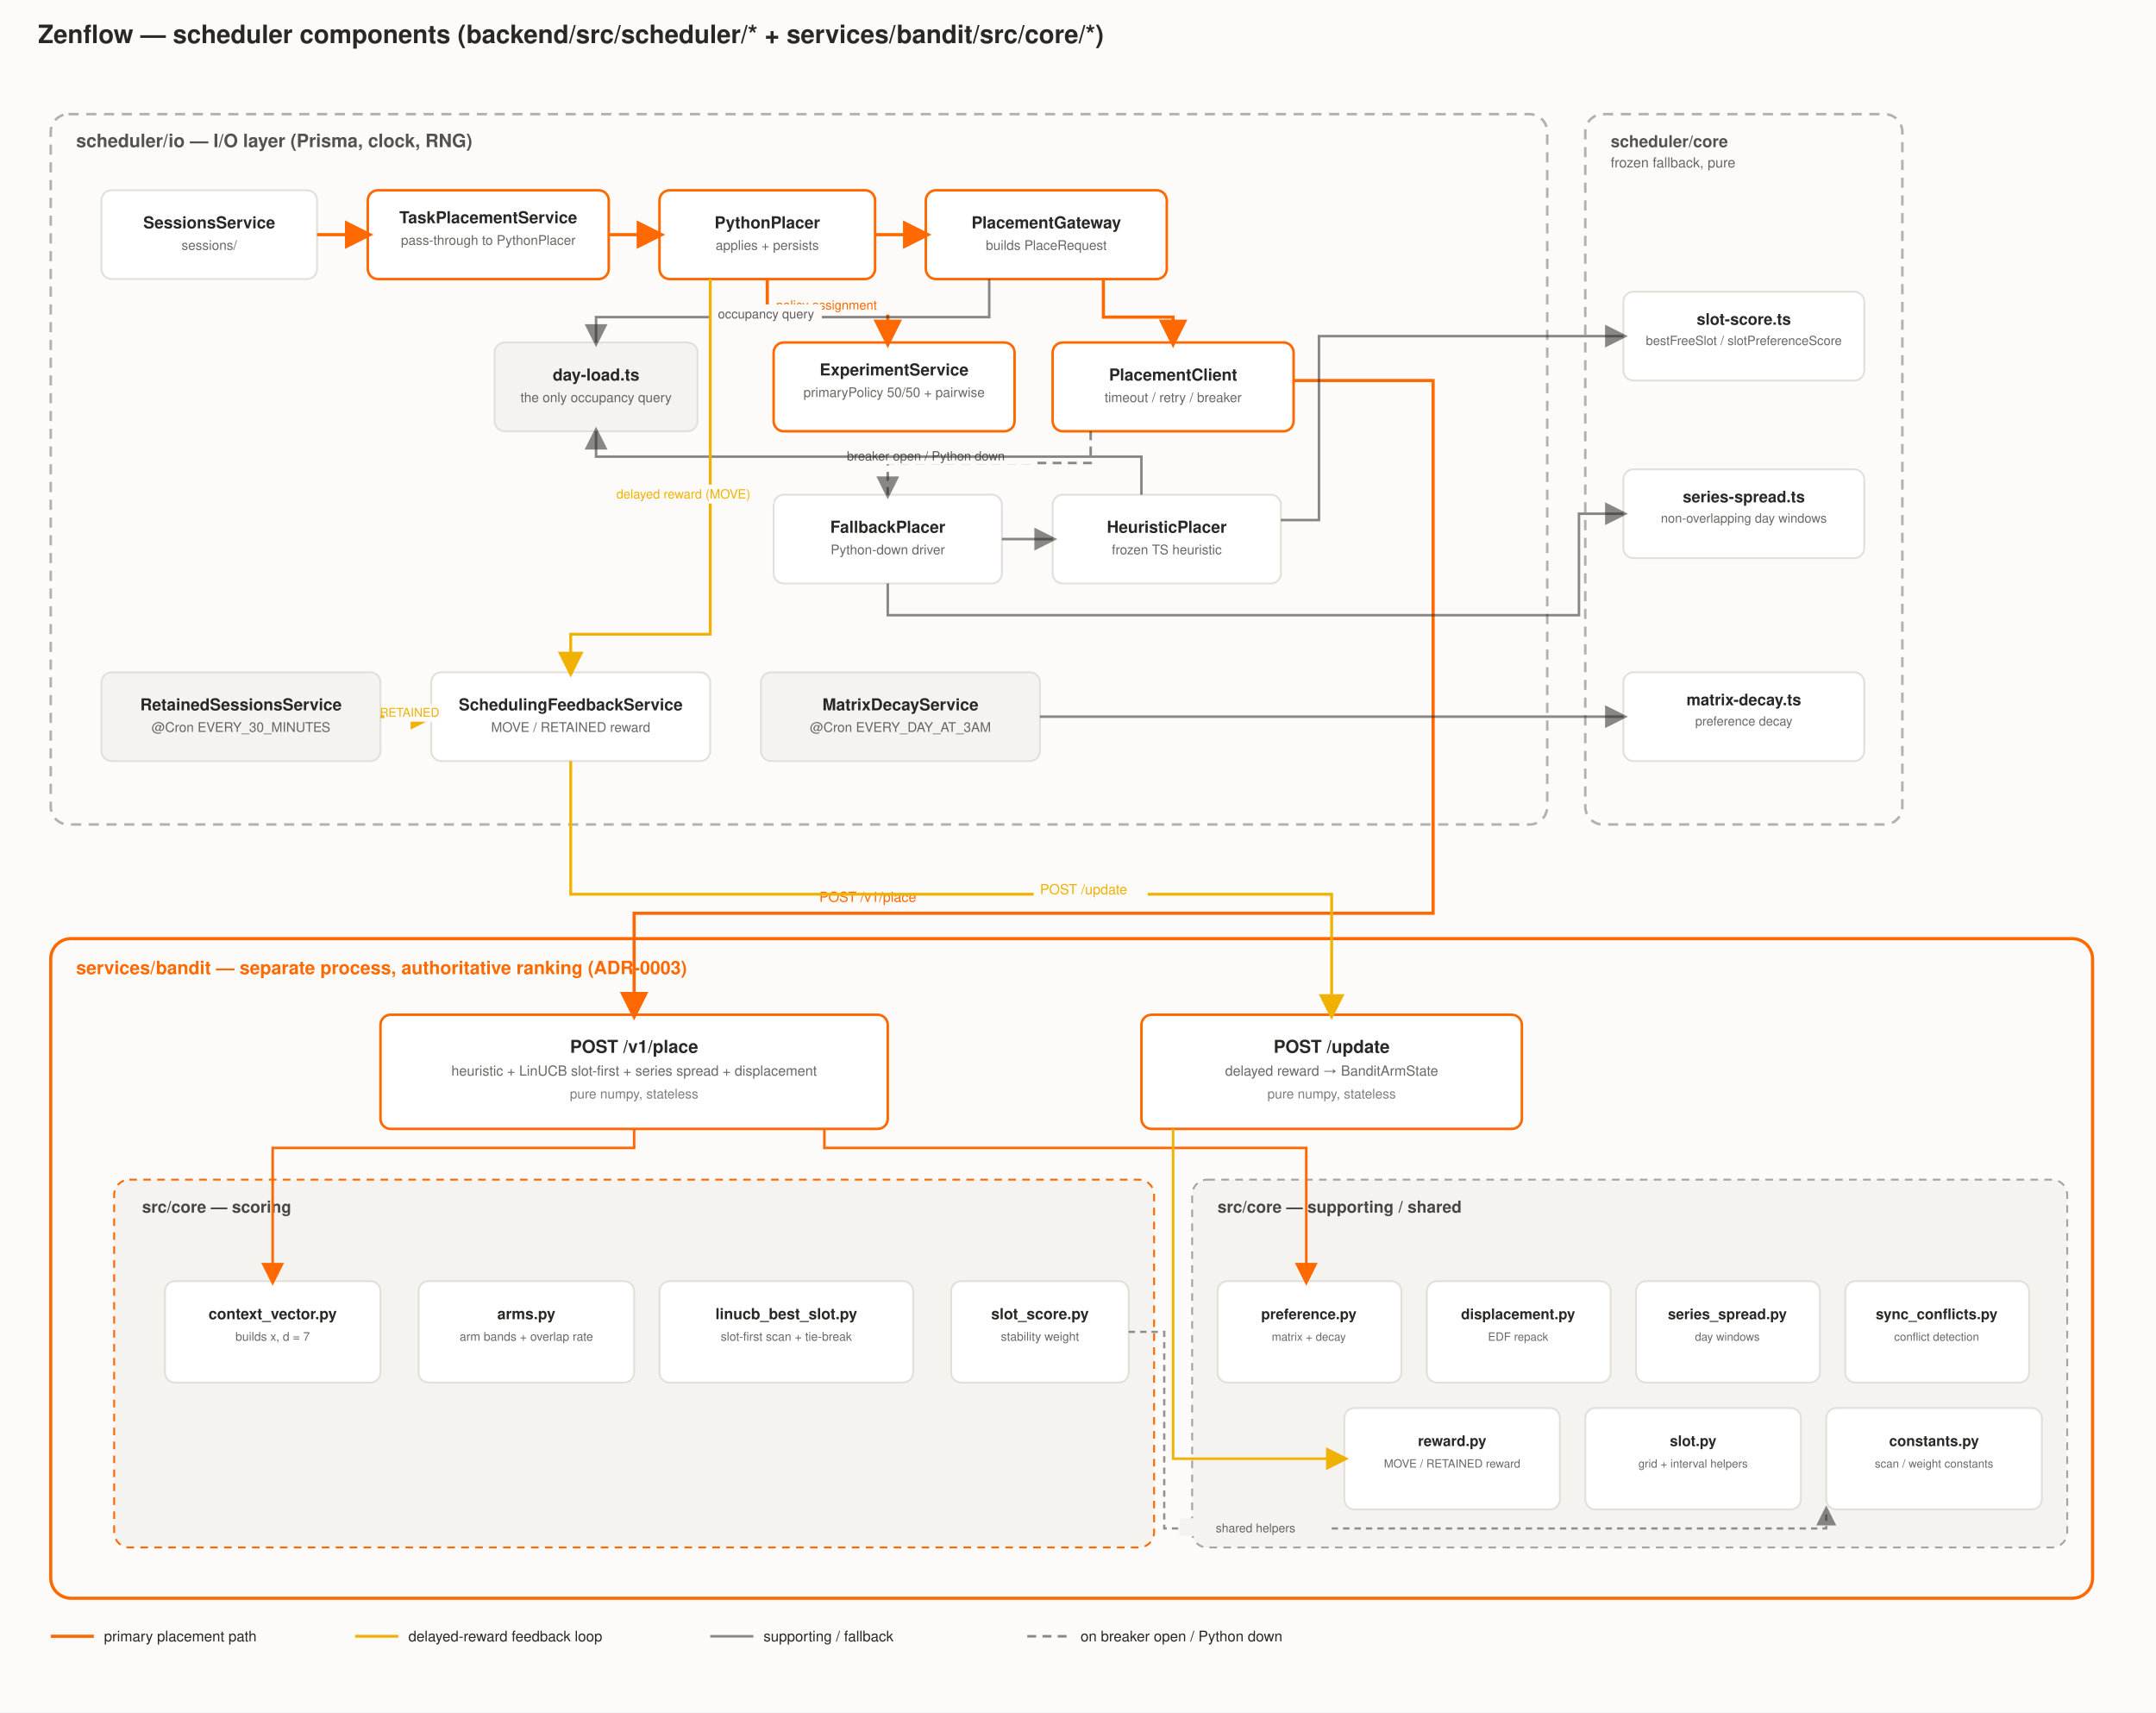
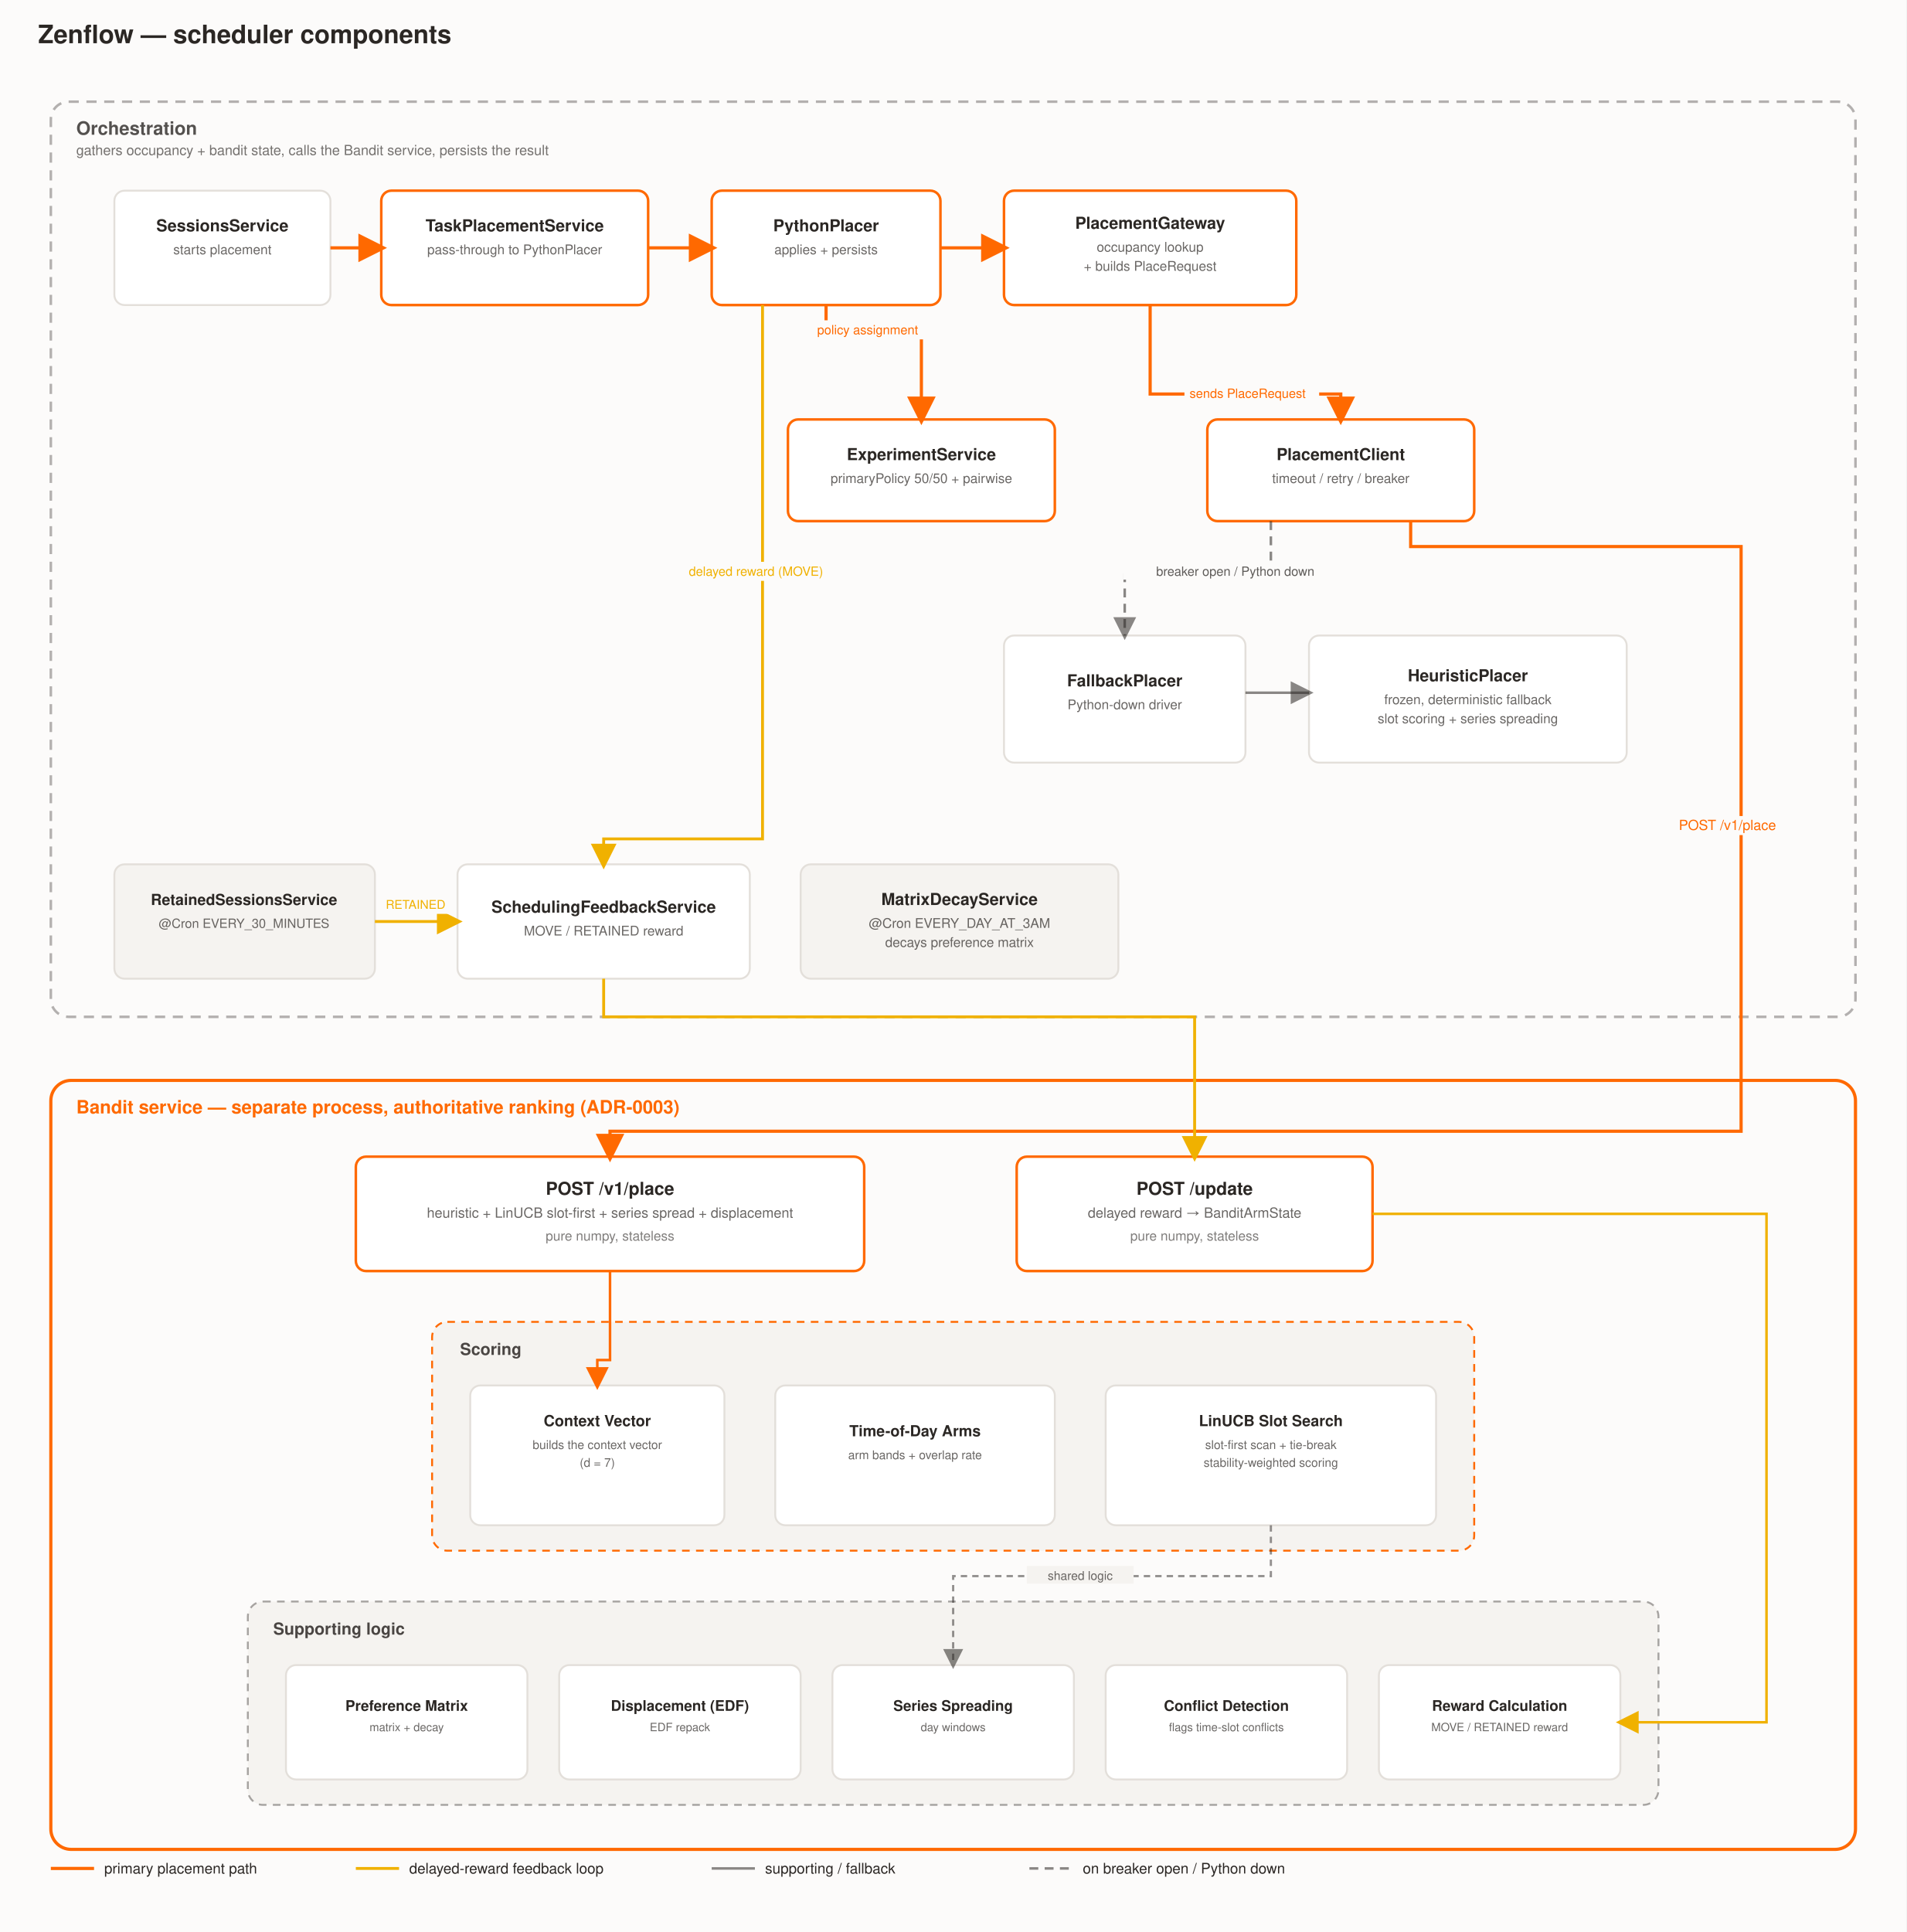
- <svg xmlns="http://www.w3.org/2000/svg" viewBox="0 0 1700 1350" font-family="Helvetica, Arial, sans-serif">
+ <svg xmlns="http://www.w3.org/2000/svg" viewBox="0 0 1500 1520" font-family="Helvetica, Arial, sans-serif">
  <defs>
    <marker id="sArrOrange" viewBox="0 0 10 10" refX="8" refY="5" markerWidth="9" markerHeight="9" orient="auto-start-reverse">
      <path d="M0,0 L10,5 L0,10 z" fill="#FF6900" />
    </marker>
    <marker id="sArrAmber" viewBox="0 0 10 10" refX="8" refY="5" markerWidth="9" markerHeight="9" orient="auto-start-reverse">
      <path d="M0,0 L10,5 L0,10 z" fill="#F0B100" />
    </marker>
    <marker id="sArrNeutral" viewBox="0 0 10 10" refX="8" refY="5" markerWidth="9" markerHeight="9" orient="auto-start-reverse">
      <path d="M0,0 L10,5 L0,10 z" fill="#2B2724" fill-opacity="0.55" />
    </marker>
  </defs>
-   <rect x="0" y="0" width="1700" height="1350" fill="#FCFBFA" />
-   <text x="30" y="34" font-size="20" font-weight="700" fill="#2B2724">Zenflow — scheduler components (backend/src/scheduler/* + services/bandit/src/core/*)</text>
-   <rect x="40" y="90" width="1180" height="560" rx="14" fill="none" stroke="#2B2724" stroke-opacity="0.35" stroke-width="2" stroke-dasharray="8 6" />
-   <text x="60" y="116" font-size="14.5" font-weight="700" fill="#2B2724" opacity="0.8">scheduler/io — I/O layer (Prisma, clock, RNG)</text>
-   <rect x="1250" y="90" width="250" height="560" rx="14" fill="none" stroke="#2B2724" stroke-opacity="0.35" stroke-width="2" stroke-dasharray="8 6" />
-   <text x="1270" y="116" font-size="13" font-weight="700" fill="#2B2724" opacity="0.8">scheduler/core</text>
-   <text x="1270" y="132" font-size="11" fill="#2B2724" opacity="0.7">frozen fallback, pure</text>
-   <rect x="80" y="150" width="170" height="70" rx="8" fill="#FFFFFF" stroke="#E3DFDA" stroke-width="1.5" />
-   <text x="165" y="180" text-anchor="middle" font-size="13" font-weight="700" fill="#2B2724">SessionsService</text>
-   <text x="165" y="197" text-anchor="middle" font-size="10.5" fill="#2B2724" opacity="0.7">sessions/</text>
-   <rect x="290" y="150" width="190" height="70" rx="8" fill="#FFFFFF" stroke="#FF6900" stroke-width="2" />
-   <text x="385" y="176" text-anchor="middle" font-size="13" font-weight="700" fill="#2B2724">TaskPlacementService</text>
-   <text x="385" y="193" text-anchor="middle" font-size="10.5" fill="#2B2724" opacity="0.7">pass-through to PythonPlacer</text>
-   <rect x="520" y="150" width="170" height="70" rx="8" fill="#FFFFFF" stroke="#FF6900" stroke-width="2" />
-   <text x="605" y="180" text-anchor="middle" font-size="13" font-weight="700" fill="#2B2724">PythonPlacer</text>
-   <text x="605" y="197" text-anchor="middle" font-size="10.5" fill="#2B2724" opacity="0.7">applies + persists</text>
-   <rect x="730" y="150" width="190" height="70" rx="8" fill="#FFFFFF" stroke="#FF6900" stroke-width="2" />
-   <text x="825" y="180" text-anchor="middle" font-size="13" font-weight="700" fill="#2B2724">PlacementGateway</text>
-   <text x="825" y="197" text-anchor="middle" font-size="10.5" fill="#2B2724" opacity="0.7">builds PlaceRequest</text>
-   <rect x="390" y="270" width="160" height="70" rx="8" fill="#F5F3F0" stroke="#E3DFDA" stroke-width="1.5" />
-   <text x="470" y="300" text-anchor="middle" font-size="13" font-weight="700" fill="#2B2724">day-load.ts</text>
-   <text x="470" y="317" text-anchor="middle" font-size="10.5" fill="#2B2724" opacity="0.7">the only occupancy query</text>
-   <rect x="610" y="270" width="190" height="70" rx="8" fill="#FFFFFF" stroke="#FF6900" stroke-width="2" />
-   <text x="705" y="296" text-anchor="middle" font-size="13" font-weight="700" fill="#2B2724">ExperimentService</text>
-   <text x="705" y="313" text-anchor="middle" font-size="10.5" fill="#2B2724" opacity="0.7">primaryPolicy 50/50 + pairwise</text>
-   <rect x="830" y="270" width="190" height="70" rx="8" fill="#FFFFFF" stroke="#FF6900" stroke-width="2" />
-   <text x="925" y="300" text-anchor="middle" font-size="13" font-weight="700" fill="#2B2724">PlacementClient</text>
-   <text x="925" y="317" text-anchor="middle" font-size="10.5" fill="#2B2724" opacity="0.7">timeout / retry / breaker</text>
-   <rect x="610" y="390" width="180" height="70" rx="8" fill="#FFFFFF" stroke="#E3DFDA" stroke-width="1.5" />
-   <text x="700" y="420" text-anchor="middle" font-size="13" font-weight="700" fill="#2B2724">FallbackPlacer</text>
-   <text x="700" y="437" text-anchor="middle" font-size="10.5" fill="#2B2724" opacity="0.7">Python-down driver</text>
-   <rect x="830" y="390" width="180" height="70" rx="8" fill="#FFFFFF" stroke="#E3DFDA" stroke-width="1.5" />
-   <text x="920" y="420" text-anchor="middle" font-size="13" font-weight="700" fill="#2B2724">HeuristicPlacer</text>
-   <text x="920" y="437" text-anchor="middle" font-size="10.5" fill="#2B2724" opacity="0.7">frozen TS heuristic</text>
-   <rect x="80" y="530" width="220" height="70" rx="8" fill="#F5F3F0" stroke="#E3DFDA" stroke-width="1.5" />
-   <text x="190" y="560" text-anchor="middle" font-size="13" font-weight="700" fill="#2B2724">RetainedSessionsService</text>
-   <text x="190" y="577" text-anchor="middle" font-size="10.5" fill="#2B2724" opacity="0.7">@Cron EVERY_30_MINUTES</text>
-   <rect x="340" y="530" width="220" height="70" rx="8" fill="#FFFFFF" stroke="#E3DFDA" stroke-width="1.5" />
-   <text x="450" y="560" text-anchor="middle" font-size="13" font-weight="700" fill="#2B2724">SchedulingFeedbackService</text>
-   <text x="450" y="577" text-anchor="middle" font-size="10.5" fill="#2B2724" opacity="0.7">MOVE / RETAINED reward</text>
-   <rect x="600" y="530" width="220" height="70" rx="8" fill="#F5F3F0" stroke="#E3DFDA" stroke-width="1.5" />
-   <text x="710" y="560" text-anchor="middle" font-size="13" font-weight="700" fill="#2B2724">MatrixDecayService</text>
-   <text x="710" y="577" text-anchor="middle" font-size="10.5" fill="#2B2724" opacity="0.7">@Cron EVERY_DAY_AT_3AM</text>
-   <rect x="1280" y="230" width="190" height="70" rx="8" fill="#FFFFFF" stroke="#E3DFDA" stroke-width="1.5" />
-   <text x="1375" y="256" text-anchor="middle" font-size="12.5" font-weight="700" fill="#2B2724">slot-score.ts</text>
-   <text x="1375" y="272" text-anchor="middle" font-size="10" fill="#2B2724" opacity="0.7">bestFreeSlot / slotPreferenceScore</text>
-   <rect x="1280" y="370" width="190" height="70" rx="8" fill="#FFFFFF" stroke="#E3DFDA" stroke-width="1.5" />
-   <text x="1375" y="396" text-anchor="middle" font-size="12.5" font-weight="700" fill="#2B2724">series-spread.ts</text>
-   <text x="1375" y="412" text-anchor="middle" font-size="10" fill="#2B2724" opacity="0.7">non-overlapping day windows</text>
-   <rect x="1280" y="530" width="190" height="70" rx="8" fill="#FFFFFF" stroke="#E3DFDA" stroke-width="1.5" />
-   <text x="1375" y="556" text-anchor="middle" font-size="12.5" font-weight="700" fill="#2B2724">matrix-decay.ts</text>
-   <text x="1375" y="572" text-anchor="middle" font-size="10" fill="#2B2724" opacity="0.7">preference decay</text>
-   <rect x="40" y="740" width="1610" height="520" rx="16" fill="none" stroke="#FF6900" stroke-width="2.5" />
-   <text x="60" y="768" font-size="14.5" font-weight="700" fill="#FF6900">services/bandit — separate process, authoritative ranking (ADR-0003)</text>
-   <rect x="300" y="800" width="400" height="90" rx="8" fill="#FFFFFF" stroke="#FF6900" stroke-width="2" />
-   <text x="500" y="830" text-anchor="middle" font-size="14" font-weight="700" fill="#2B2724">POST /v1/place</text>
-   <text x="500" y="848" text-anchor="middle" font-size="11" fill="#2B2724" opacity="0.7">heuristic + LinUCB slot-first + series spread + displacement</text>
-   <text x="500" y="866" text-anchor="middle" font-size="10.5" fill="#2B2724" opacity="0.6">pure numpy, stateless</text>
-   <rect x="900" y="800" width="300" height="90" rx="8" fill="#FFFFFF" stroke="#FF6900" stroke-width="2" />
-   <text x="1050" y="830" text-anchor="middle" font-size="14" font-weight="700" fill="#2B2724">POST /update</text>
-   <text x="1050" y="848" text-anchor="middle" font-size="11" fill="#2B2724" opacity="0.7">delayed reward → BanditArmState</text>
-   <text x="1050" y="866" text-anchor="middle" font-size="10.5" fill="#2B2724" opacity="0.6">pure numpy, stateless</text>
-   <rect x="90" y="930" width="820" height="290" rx="12" fill="#F5F3F0" stroke="#FF6900" stroke-width="1.5" stroke-dasharray="6 5" />
-   <text x="112" y="956" font-size="13" font-weight="700" fill="#2B2724" opacity="0.85">src/core — scoring</text>
-   <rect x="130" y="1010" width="170" height="80" rx="8" fill="#FFFFFF" stroke="#E3DFDA" stroke-width="1.5" />
-   <text x="215" y="1040" text-anchor="middle" font-size="12" font-weight="700" fill="#2B2724">context_vector.py</text>
-   <text x="215" y="1057" text-anchor="middle" font-size="9.5" fill="#2B2724" opacity="0.7">builds x, d = 7</text>
-   <rect x="330" y="1010" width="170" height="80" rx="8" fill="#FFFFFF" stroke="#E3DFDA" stroke-width="1.5" />
-   <text x="415" y="1040" text-anchor="middle" font-size="12" font-weight="700" fill="#2B2724">arms.py</text>
-   <text x="415" y="1057" text-anchor="middle" font-size="9.5" fill="#2B2724" opacity="0.7">arm bands + overlap rate</text>
-   <rect x="520" y="1010" width="200" height="80" rx="8" fill="#FFFFFF" stroke="#E3DFDA" stroke-width="1.5" />
-   <text x="620" y="1040" text-anchor="middle" font-size="12" font-weight="700" fill="#2B2724">linucb_best_slot.py</text>
-   <text x="620" y="1057" text-anchor="middle" font-size="9.5" fill="#2B2724" opacity="0.7">slot-first scan + tie-break</text>
-   <rect x="750" y="1010" width="140" height="80" rx="8" fill="#FFFFFF" stroke="#E3DFDA" stroke-width="1.5" />
-   <text x="820" y="1040" text-anchor="middle" font-size="12" font-weight="700" fill="#2B2724">slot_score.py</text>
-   <text x="820" y="1057" text-anchor="middle" font-size="9.5" fill="#2B2724" opacity="0.7">stability weight</text>
-   <rect x="940" y="930" width="690" height="290" rx="12" fill="#F5F3F0" stroke="#2B2724" stroke-opacity="0.4" stroke-width="1.5" stroke-dasharray="6 5" />
-   <text x="960" y="956" font-size="13" font-weight="700" fill="#2B2724" opacity="0.85">src/core — supporting / shared</text>
-   <rect x="960" y="1010" width="145" height="80" rx="8" fill="#FFFFFF" stroke="#E3DFDA" stroke-width="1.5" />
-   <text x="1032" y="1040" text-anchor="middle" font-size="11.5" font-weight="700" fill="#2B2724">preference.py</text>
-   <text x="1032" y="1057" text-anchor="middle" font-size="9" fill="#2B2724" opacity="0.7">matrix + decay</text>
-   <rect x="1125" y="1010" width="145" height="80" rx="8" fill="#FFFFFF" stroke="#E3DFDA" stroke-width="1.5" />
-   <text x="1197" y="1040" text-anchor="middle" font-size="11.5" font-weight="700" fill="#2B2724">displacement.py</text>
-   <text x="1197" y="1057" text-anchor="middle" font-size="9" fill="#2B2724" opacity="0.7">EDF repack</text>
-   <rect x="1290" y="1010" width="145" height="80" rx="8" fill="#FFFFFF" stroke="#E3DFDA" stroke-width="1.5" />
-   <text x="1362" y="1040" text-anchor="middle" font-size="11.5" font-weight="700" fill="#2B2724">series_spread.py</text>
-   <text x="1362" y="1057" text-anchor="middle" font-size="9" fill="#2B2724" opacity="0.7">day windows</text>
-   <rect x="1455" y="1010" width="145" height="80" rx="8" fill="#FFFFFF" stroke="#E3DFDA" stroke-width="1.5" />
-   <text x="1527" y="1040" text-anchor="middle" font-size="11.5" font-weight="700" fill="#2B2724">sync_conflicts.py</text>
-   <text x="1527" y="1057" text-anchor="middle" font-size="9" fill="#2B2724" opacity="0.7">conflict detection</text>
-   <rect x="1060" y="1110" width="170" height="80" rx="8" fill="#FFFFFF" stroke="#E3DFDA" stroke-width="1.5" />
-   <text x="1145" y="1140" text-anchor="middle" font-size="11.5" font-weight="700" fill="#2B2724">reward.py</text>
-   <text x="1145" y="1157" text-anchor="middle" font-size="9" fill="#2B2724" opacity="0.7">MOVE / RETAINED reward</text>
-   <rect x="1250" y="1110" width="170" height="80" rx="8" fill="#FFFFFF" stroke="#E3DFDA" stroke-width="1.5" />
-   <text x="1335" y="1140" text-anchor="middle" font-size="11.5" font-weight="700" fill="#2B2724">slot.py</text>
-   <text x="1335" y="1157" text-anchor="middle" font-size="9" fill="#2B2724" opacity="0.7">grid + interval helpers</text>
-   <rect x="1440" y="1110" width="170" height="80" rx="8" fill="#FFFFFF" stroke="#E3DFDA" stroke-width="1.5" />
-   <text x="1525" y="1140" text-anchor="middle" font-size="11.5" font-weight="700" fill="#2B2724">constants.py</text>
-   <text x="1525" y="1157" text-anchor="middle" font-size="9" fill="#2B2724" opacity="0.7">scan / weight constants</text>
-   <path d="M250,185 L290,185" fill="none" stroke="#FF6900" stroke-width="2.5" marker-end="url(#sArrOrange)" />
-   <path d="M480,185 L520,185" fill="none" stroke="#FF6900" stroke-width="2.5" marker-end="url(#sArrOrange)" />
-   <path d="M690,185 L730,185" fill="none" stroke="#FF6900" stroke-width="2.5" marker-end="url(#sArrOrange)" />
-   <path d="M605,220 L605,245 L700,245 L700,270" fill="none" stroke="#FF6900" stroke-width="2.5" marker-end="url(#sArrOrange)" />
-   <rect x="608" y="233" width="98" height="15" fill="#FCFBFA" />
-   <text x="612" y="244" font-size="10" fill="#FF6900">policy assignment</text>
-   <path d="M780,220 L780,250 L470,250 L470,270" fill="none" stroke="#2B2724" stroke-opacity="0.55" stroke-width="2" marker-end="url(#sArrNeutral)" />
-   <rect x="560" y="240" width="88" height="14" fill="#FCFBFA" />
-   <text x="604" y="251" text-anchor="middle" font-size="10" fill="#2B2724" opacity="0.75">occupancy query</text>
-   <path d="M870,220 L870,250 L925,250 L925,270" fill="none" stroke="#FF6900" stroke-width="2.5" marker-end="url(#sArrOrange)" />
-   <path d="M1020,300 L1130,300 L1130,720 L500,720 L500,800" fill="none" stroke="#FF6900" stroke-width="2.5" marker-end="url(#sArrOrange)" />
-   <rect x="640" y="700" width="112" height="15" fill="#FCFBFA" />
-   <text x="646" y="711" font-size="11" fill="#FF6900">POST /v1/place</text>
-   <path d="M860,340 L860,365 L700,365 L700,390" fill="none" stroke="#2B2724" stroke-opacity="0.55" stroke-width="2" stroke-dasharray="7 5" marker-end="url(#sArrNeutral)" />
-   <rect x="642" y="352" width="176" height="14" fill="#FCFBFA" />
-   <text x="730" y="363" text-anchor="middle" font-size="10" fill="#2B2724" opacity="0.75">breaker open / Python down</text>
-   <path d="M790,425 L830,425" fill="none" stroke="#2B2724" stroke-opacity="0.55" stroke-width="2" marker-end="url(#sArrNeutral)" />
-   <path d="M900,390 L900,360 L470,360 L470,340" fill="none" stroke="#2B2724" stroke-opacity="0.55" stroke-width="2" marker-end="url(#sArrNeutral)" />
-   <path d="M1010,410 L1040,410 L1040,265 L1280,265" fill="none" stroke="#2B2724" stroke-opacity="0.55" stroke-width="2" marker-end="url(#sArrNeutral)" />
-   <path d="M700,460 L700,485 L1245,485 L1245,405 L1280,405" fill="none" stroke="#2B2724" stroke-opacity="0.55" stroke-width="2" marker-end="url(#sArrNeutral)" />
-   <path d="M560,220 L560,500 L450,500 L450,530" fill="none" stroke="#F0B100" stroke-width="2.25" marker-end="url(#sArrAmber)" />
-   <rect x="480" y="382" width="130" height="15" fill="#FCFBFA" />
-   <text x="486" y="393" font-size="10" fill="#F0B100">delayed reward (MOVE)</text>
-   <path d="M300,565 L340,565" fill="none" stroke="#F0B100" stroke-width="2.25" marker-end="url(#sArrAmber)" />
-   <rect x="303" y="555" width="40" height="14" fill="#FCFBFA" />
-   <text x="323" y="565" text-anchor="middle" font-size="9.5" fill="#F0B100">RETAINED</text>
-   <path d="M820,565 L1280,565" fill="none" stroke="#2B2724" stroke-opacity="0.55" stroke-width="2" marker-end="url(#sArrNeutral)" />
-   <path d="M450,600 L450,705 L1050,705 L1050,800" fill="none" stroke="#F0B100" stroke-width="2.25" marker-end="url(#sArrAmber)" />
-   <rect x="815" y="694" width="90" height="15" fill="#FCFBFA" />
-   <text x="820" y="705" font-size="11" fill="#F0B100">POST /update</text>
-   <path d="M500,890 L500,905 L215,905 L215,1010" fill="none" stroke="#FF6900" stroke-width="2" marker-end="url(#sArrOrange)" />
-   <path d="M650,890 L650,905 L1030,905 L1030,1010" fill="none" stroke="#FF6900" stroke-width="2" marker-end="url(#sArrOrange)" />
-   <path d="M925,890 L925,1150 L1060,1150" fill="none" stroke="#F0B100" stroke-width="2" marker-end="url(#sArrAmber)" />
-   <path d="M890,1050 L918,1050 L918,1205 L1440,1205 L1440,1190" fill="none" stroke="#2B2724" stroke-opacity="0.5" stroke-width="1.75" stroke-dasharray="5 4" marker-end="url(#sArrNeutral)" />
-   <rect x="930" y="1197" width="120" height="14" fill="#F5F3F0" />
-   <text x="990" y="1208" text-anchor="middle" font-size="9.5" fill="#2B2724" opacity="0.7">shared helpers</text>
-   <g transform="translate(40,1290)">
+   <rect x="0" y="0" width="1500" height="1520" fill="#FCFBFA" />
+   <text x="30" y="34" font-size="20" font-weight="700" fill="#2B2724">Zenflow — scheduler components</text>
+   <rect x="40" y="80" width="1420" height="720" rx="14" fill="none" stroke="#2B2724" stroke-opacity="0.35" stroke-width="2" stroke-dasharray="8 6" />
+   <text x="60" y="106" font-size="14.5" font-weight="700" fill="#2B2724" opacity="0.8">Orchestration</text>
+   <text x="60" y="122" font-size="11" fill="#2B2724" opacity="0.65">gathers occupancy + bandit state, calls the Bandit service, persists the result</text>
+   <rect x="90" y="150" width="170" height="90" rx="8" fill="#FFFFFF" stroke="#E3DFDA" stroke-width="1.5" />
+   <text x="175" y="182" text-anchor="middle" font-size="13" font-weight="700" fill="#2B2724">SessionsService</text>
+   <text x="175" y="200" text-anchor="middle" font-size="10.5" fill="#2B2724" opacity="0.7">starts placement</text>
+   <rect x="300" y="150" width="210" height="90" rx="8" fill="#FFFFFF" stroke="#FF6900" stroke-width="2" />
+   <text x="405" y="182" text-anchor="middle" font-size="13" font-weight="700" fill="#2B2724">TaskPlacementService</text>
+   <text x="405" y="200" text-anchor="middle" font-size="10.5" fill="#2B2724" opacity="0.7">pass-through to PythonPlacer</text>
+   <rect x="560" y="150" width="180" height="90" rx="8" fill="#FFFFFF" stroke="#FF6900" stroke-width="2" />
+   <text x="650" y="182" text-anchor="middle" font-size="13" font-weight="700" fill="#2B2724">PythonPlacer</text>
+   <text x="650" y="200" text-anchor="middle" font-size="10.5" fill="#2B2724" opacity="0.7">applies + persists</text>
+   <rect x="790" y="150" width="230" height="90" rx="8" fill="#FFFFFF" stroke="#FF6900" stroke-width="2" />
+   <text x="905" y="180" text-anchor="middle" font-size="13" font-weight="700" fill="#2B2724">PlacementGateway</text>
+   <text x="905" y="198" text-anchor="middle" font-size="10.5" fill="#2B2724" opacity="0.7">occupancy lookup</text>
+   <text x="905" y="213" text-anchor="middle" font-size="10.5" fill="#2B2724" opacity="0.7">+ builds PlaceRequest</text>
+   <rect x="620" y="330" width="210" height="80" rx="8" fill="#FFFFFF" stroke="#FF6900" stroke-width="2" />
+   <text x="725" y="362" text-anchor="middle" font-size="13" font-weight="700" fill="#2B2724">ExperimentService</text>
+   <text x="725" y="380" text-anchor="middle" font-size="10.5" fill="#2B2724" opacity="0.7">primaryPolicy 50/50 + pairwise</text>
+   <rect x="950" y="330" width="210" height="80" rx="8" fill="#FFFFFF" stroke="#FF6900" stroke-width="2" />
+   <text x="1055" y="362" text-anchor="middle" font-size="13" font-weight="700" fill="#2B2724">PlacementClient</text>
+   <text x="1055" y="380" text-anchor="middle" font-size="10.5" fill="#2B2724" opacity="0.7">timeout / retry / breaker</text>
+   <rect x="790" y="500" width="190" height="100" rx="8" fill="#FFFFFF" stroke="#E3DFDA" stroke-width="1.5" />
+   <text x="885" y="540" text-anchor="middle" font-size="13" font-weight="700" fill="#2B2724">FallbackPlacer</text>
+   <text x="885" y="558" text-anchor="middle" font-size="10.5" fill="#2B2724" opacity="0.7">Python-down driver</text>
+   <rect x="1030" y="500" width="250" height="100" rx="8" fill="#FFFFFF" stroke="#E3DFDA" stroke-width="1.5" />
+   <text x="1155" y="536" text-anchor="middle" font-size="13" font-weight="700" fill="#2B2724">HeuristicPlacer</text>
+   <text x="1155" y="554" text-anchor="middle" font-size="10.5" fill="#2B2724" opacity="0.7">frozen, deterministic fallback</text>
+   <text x="1155" y="569" text-anchor="middle" font-size="10.5" fill="#2B2724" opacity="0.7">slot scoring + series spreading</text>
+   <rect x="90" y="680" width="205" height="90" rx="8" fill="#F5F3F0" stroke="#E3DFDA" stroke-width="1.5" />
+   <text x="192" y="712" text-anchor="middle" font-size="12" font-weight="700" fill="#2B2724">RetainedSessionsService</text>
+   <text x="192" y="730" text-anchor="middle" font-size="10" fill="#2B2724" opacity="0.7">@Cron EVERY_30_MINUTES</text>
+   <rect x="360" y="680" width="230" height="90" rx="8" fill="#FFFFFF" stroke="#E3DFDA" stroke-width="1.5" />
+   <text x="475" y="718" text-anchor="middle" font-size="13" font-weight="700" fill="#2B2724">SchedulingFeedbackService</text>
+   <text x="475" y="736" text-anchor="middle" font-size="10.5" fill="#2B2724" opacity="0.7">MOVE / RETAINED reward</text>
+   <rect x="630" y="680" width="250" height="90" rx="8" fill="#F5F3F0" stroke="#E3DFDA" stroke-width="1.5" />
+   <text x="755" y="712" text-anchor="middle" font-size="13" font-weight="700" fill="#2B2724">MatrixDecayService</text>
+   <text x="755" y="730" text-anchor="middle" font-size="10.5" fill="#2B2724" opacity="0.7">@Cron EVERY_DAY_AT_3AM</text>
+   <text x="755" y="745" text-anchor="middle" font-size="10.5" fill="#2B2724" opacity="0.7">decays preference matrix</text>
+   <rect x="40" y="850" width="1420" height="605" rx="16" fill="none" stroke="#FF6900" stroke-width="2.5" />
+   <text x="60" y="876" font-size="14.5" font-weight="700" fill="#FF6900">Bandit service — separate process, authoritative ranking (ADR-0003)</text>
+   <rect x="280" y="910" width="400" height="90" rx="8" fill="#FFFFFF" stroke="#FF6900" stroke-width="2" />
+   <text x="480" y="940" text-anchor="middle" font-size="14" font-weight="700" fill="#2B2724">POST /v1/place</text>
+   <text x="480" y="958" text-anchor="middle" font-size="11" fill="#2B2724" opacity="0.7">heuristic + LinUCB slot-first + series spread + displacement</text>
+   <text x="480" y="976" text-anchor="middle" font-size="10.5" fill="#2B2724" opacity="0.6">pure numpy, stateless</text>
+   <rect x="800" y="910" width="280" height="90" rx="8" fill="#FFFFFF" stroke="#FF6900" stroke-width="2" />
+   <text x="940" y="940" text-anchor="middle" font-size="14" font-weight="700" fill="#2B2724">POST /update</text>
+   <text x="940" y="958" text-anchor="middle" font-size="11" fill="#2B2724" opacity="0.7">delayed reward → BanditArmState</text>
+   <text x="940" y="976" text-anchor="middle" font-size="10.5" fill="#2B2724" opacity="0.6">pure numpy, stateless</text>
+   <rect x="340" y="1040" width="820" height="180" rx="12" fill="#F5F3F0" stroke="#FF6900" stroke-width="1.5" stroke-dasharray="6 5" />
+   <text x="362" y="1066" font-size="13" font-weight="700" fill="#2B2724" opacity="0.85">Scoring</text>
+   <rect x="370" y="1090" width="200" height="110" rx="8" fill="#FFFFFF" stroke="#E3DFDA" stroke-width="1.5" />
+   <text x="470" y="1122" text-anchor="middle" font-size="12" font-weight="700" fill="#2B2724">Context Vector</text>
+   <text x="470" y="1140" text-anchor="middle" font-size="9.5" fill="#2B2724" opacity="0.7">builds the context vector</text>
+   <text x="470" y="1154" text-anchor="middle" font-size="9.5" fill="#2B2724" opacity="0.7">(d = 7)</text>
+   <rect x="610" y="1090" width="220" height="110" rx="8" fill="#FFFFFF" stroke="#E3DFDA" stroke-width="1.5" />
+   <text x="720" y="1130" text-anchor="middle" font-size="12" font-weight="700" fill="#2B2724">Time-of-Day Arms</text>
+   <text x="720" y="1148" text-anchor="middle" font-size="9.5" fill="#2B2724" opacity="0.7">arm bands + overlap rate</text>
+   <rect x="870" y="1090" width="260" height="110" rx="8" fill="#FFFFFF" stroke="#E3DFDA" stroke-width="1.5" />
+   <text x="1000" y="1122" text-anchor="middle" font-size="12" font-weight="700" fill="#2B2724">LinUCB Slot Search</text>
+   <text x="1000" y="1140" text-anchor="middle" font-size="9.5" fill="#2B2724" opacity="0.7">slot-first scan + tie-break</text>
+   <text x="1000" y="1154" text-anchor="middle" font-size="9.5" fill="#2B2724" opacity="0.7">stability-weighted scoring</text>
+   <rect x="195" y="1260" width="1110" height="160" rx="12" fill="#F5F3F0" stroke="#2B2724" stroke-opacity="0.4" stroke-width="1.5" stroke-dasharray="6 5" />
+   <text x="215" y="1286" font-size="13" font-weight="700" fill="#2B2724" opacity="0.85">Supporting logic</text>
+   <rect x="225" y="1310" width="190" height="90" rx="8" fill="#FFFFFF" stroke="#E3DFDA" stroke-width="1.5" />
+   <text x="320" y="1346" text-anchor="middle" font-size="11.5" font-weight="700" fill="#2B2724">Preference Matrix</text>
+   <text x="320" y="1362" text-anchor="middle" font-size="9" fill="#2B2724" opacity="0.7">matrix + decay</text>
+   <rect x="440" y="1310" width="190" height="90" rx="8" fill="#FFFFFF" stroke="#E3DFDA" stroke-width="1.5" />
+   <text x="535" y="1346" text-anchor="middle" font-size="11.5" font-weight="700" fill="#2B2724">Displacement (EDF)</text>
+   <text x="535" y="1362" text-anchor="middle" font-size="9" fill="#2B2724" opacity="0.7">EDF repack</text>
+   <rect x="655" y="1310" width="190" height="90" rx="8" fill="#FFFFFF" stroke="#E3DFDA" stroke-width="1.5" />
+   <text x="750" y="1346" text-anchor="middle" font-size="11.5" font-weight="700" fill="#2B2724">Series Spreading</text>
+   <text x="750" y="1362" text-anchor="middle" font-size="9" fill="#2B2724" opacity="0.7">day windows</text>
+   <rect x="870" y="1310" width="190" height="90" rx="8" fill="#FFFFFF" stroke="#E3DFDA" stroke-width="1.5" />
+   <text x="965" y="1346" text-anchor="middle" font-size="11.5" font-weight="700" fill="#2B2724">Conflict Detection</text>
+   <text x="965" y="1362" text-anchor="middle" font-size="9" fill="#2B2724" opacity="0.7">flags time-slot conflicts</text>
+   <rect x="1085" y="1310" width="190" height="90" rx="8" fill="#FFFFFF" stroke="#E3DFDA" stroke-width="1.5" />
+   <text x="1180" y="1346" text-anchor="middle" font-size="11.5" font-weight="700" fill="#2B2724">Reward Calculation</text>
+   <text x="1180" y="1362" text-anchor="middle" font-size="9" fill="#2B2724" opacity="0.7">MOVE / RETAINED reward</text>
+   <path d="M260,195 L300,195" fill="none" stroke="#FF6900" stroke-width="2.5" marker-end="url(#sArrOrange)" />
+   <path d="M510,195 L560,195" fill="none" stroke="#FF6900" stroke-width="2.5" marker-end="url(#sArrOrange)" />
+   <path d="M740,195 L790,195" fill="none" stroke="#FF6900" stroke-width="2.5" marker-end="url(#sArrOrange)" />
+   <path d="M650,240 L650,260 L725,260 L725,330" fill="none" stroke="#FF6900" stroke-width="2.5" marker-end="url(#sArrOrange)" />
+   <rect x="639" y="252" width="98" height="15" fill="#FCFBFA" />
+   <text x="643" y="263" font-size="10" fill="#FF6900">policy assignment</text>
+   <path d="M905,240 L905,310 L1055,310 L1055,330" fill="none" stroke="#FF6900" stroke-width="2.5" marker-end="url(#sArrOrange)" />
+   <rect x="932" y="302" width="106" height="15" fill="#FCFBFA" />
+   <text x="936" y="313" font-size="10" fill="#FF6900">sends PlaceRequest</text>
+   <path d="M1110,410 L1110,430 L1370,430 L1370,890 L480,890 L480,910" fill="none" stroke="#FF6900" stroke-width="2.5" marker-end="url(#sArrOrange)" />
+   <rect x="1315" y="642" width="112" height="15" fill="#FCFBFA" />
+   <text x="1321" y="653" font-size="11" fill="#FF6900">POST /v1/place</text>
+   <path d="M1000,410 L1000,450 L885,450 L885,500" fill="none" stroke="#2B2724" stroke-opacity="0.55" stroke-width="2" stroke-dasharray="7 5" marker-end="url(#sArrNeutral)" />
+   <rect x="884" y="442" width="176" height="14" fill="#FCFBFA" />
+   <text x="972" y="453" text-anchor="middle" font-size="10" fill="#2B2724" opacity="0.75">breaker open / Python down</text>
+   <path d="M980,545 L1030,545" fill="none" stroke="#2B2724" stroke-opacity="0.55" stroke-width="2" marker-end="url(#sArrNeutral)" />
+   <path d="M600,240 L600,660 L475,660 L475,680" fill="none" stroke="#F0B100" stroke-width="2.25" marker-end="url(#sArrAmber)" />
+   <rect x="536" y="442" width="130" height="15" fill="#FCFBFA" />
+   <text x="542" y="453" font-size="10" fill="#F0B100">delayed reward (MOVE)</text>
+   <path d="M295,725 L360,725" fill="none" stroke="#F0B100" stroke-width="2.25" marker-end="url(#sArrAmber)" />
+   <rect x="297" y="705" width="60" height="14" fill="#FCFBFA" />
+   <text x="327" y="715" text-anchor="middle" font-size="9.5" fill="#F0B100">RETAINED</text>
+   <path d="M475,770 L475,800 L940,800 L940,910" fill="none" stroke="#F0B100" stroke-width="2.25" marker-end="url(#sArrAmber)" />
+   <path d="M480,1000 L480,1070 L470,1070 L470,1090" fill="none" stroke="#FF6900" stroke-width="2" marker-end="url(#sArrOrange)" />
+   <path d="M1080,955 L1390,955 L1390,1355 L1275,1355" fill="none" stroke="#F0B100" stroke-width="2" marker-end="url(#sArrAmber)" />
+   <path d="M1000,1200 L1000,1240 L750,1240 L750,1310" fill="none" stroke="#2B2724" stroke-opacity="0.5" stroke-width="1.75" stroke-dasharray="5 4" marker-end="url(#sArrNeutral)" />
+   <rect x="808" y="1232" width="84" height="14" fill="#F5F3F0" />
+   <text x="850" y="1243" text-anchor="middle" font-size="9.5" fill="#2B2724" opacity="0.7">shared logic</text>
+   <g transform="translate(40,1470)">
    <line x1="0" y1="0" x2="34" y2="0" stroke="#FF6900" stroke-width="2.5" />
    <text x="42" y="4" font-size="11.5" fill="#2B2724">primary placement path</text>
    <line x1="240" y1="0" x2="274" y2="0" stroke="#F0B100" stroke-width="2.25" />
    <text x="282" y="4" font-size="11.5" fill="#2B2724">delayed-reward feedback loop</text>
    <line x1="520" y1="0" x2="554" y2="0" stroke="#2B2724" stroke-opacity="0.55" stroke-width="2" />
    <text x="562" y="4" font-size="11.5" fill="#2B2724">supporting / fallback</text>
    <line x1="770" y1="0" x2="804" y2="0" stroke="#2B2724" stroke-opacity="0.55" stroke-width="2" stroke-dasharray="7 5" />
    <text x="812" y="4" font-size="11.5" fill="#2B2724">on breaker open / Python down</text>
  </g>
</svg>
